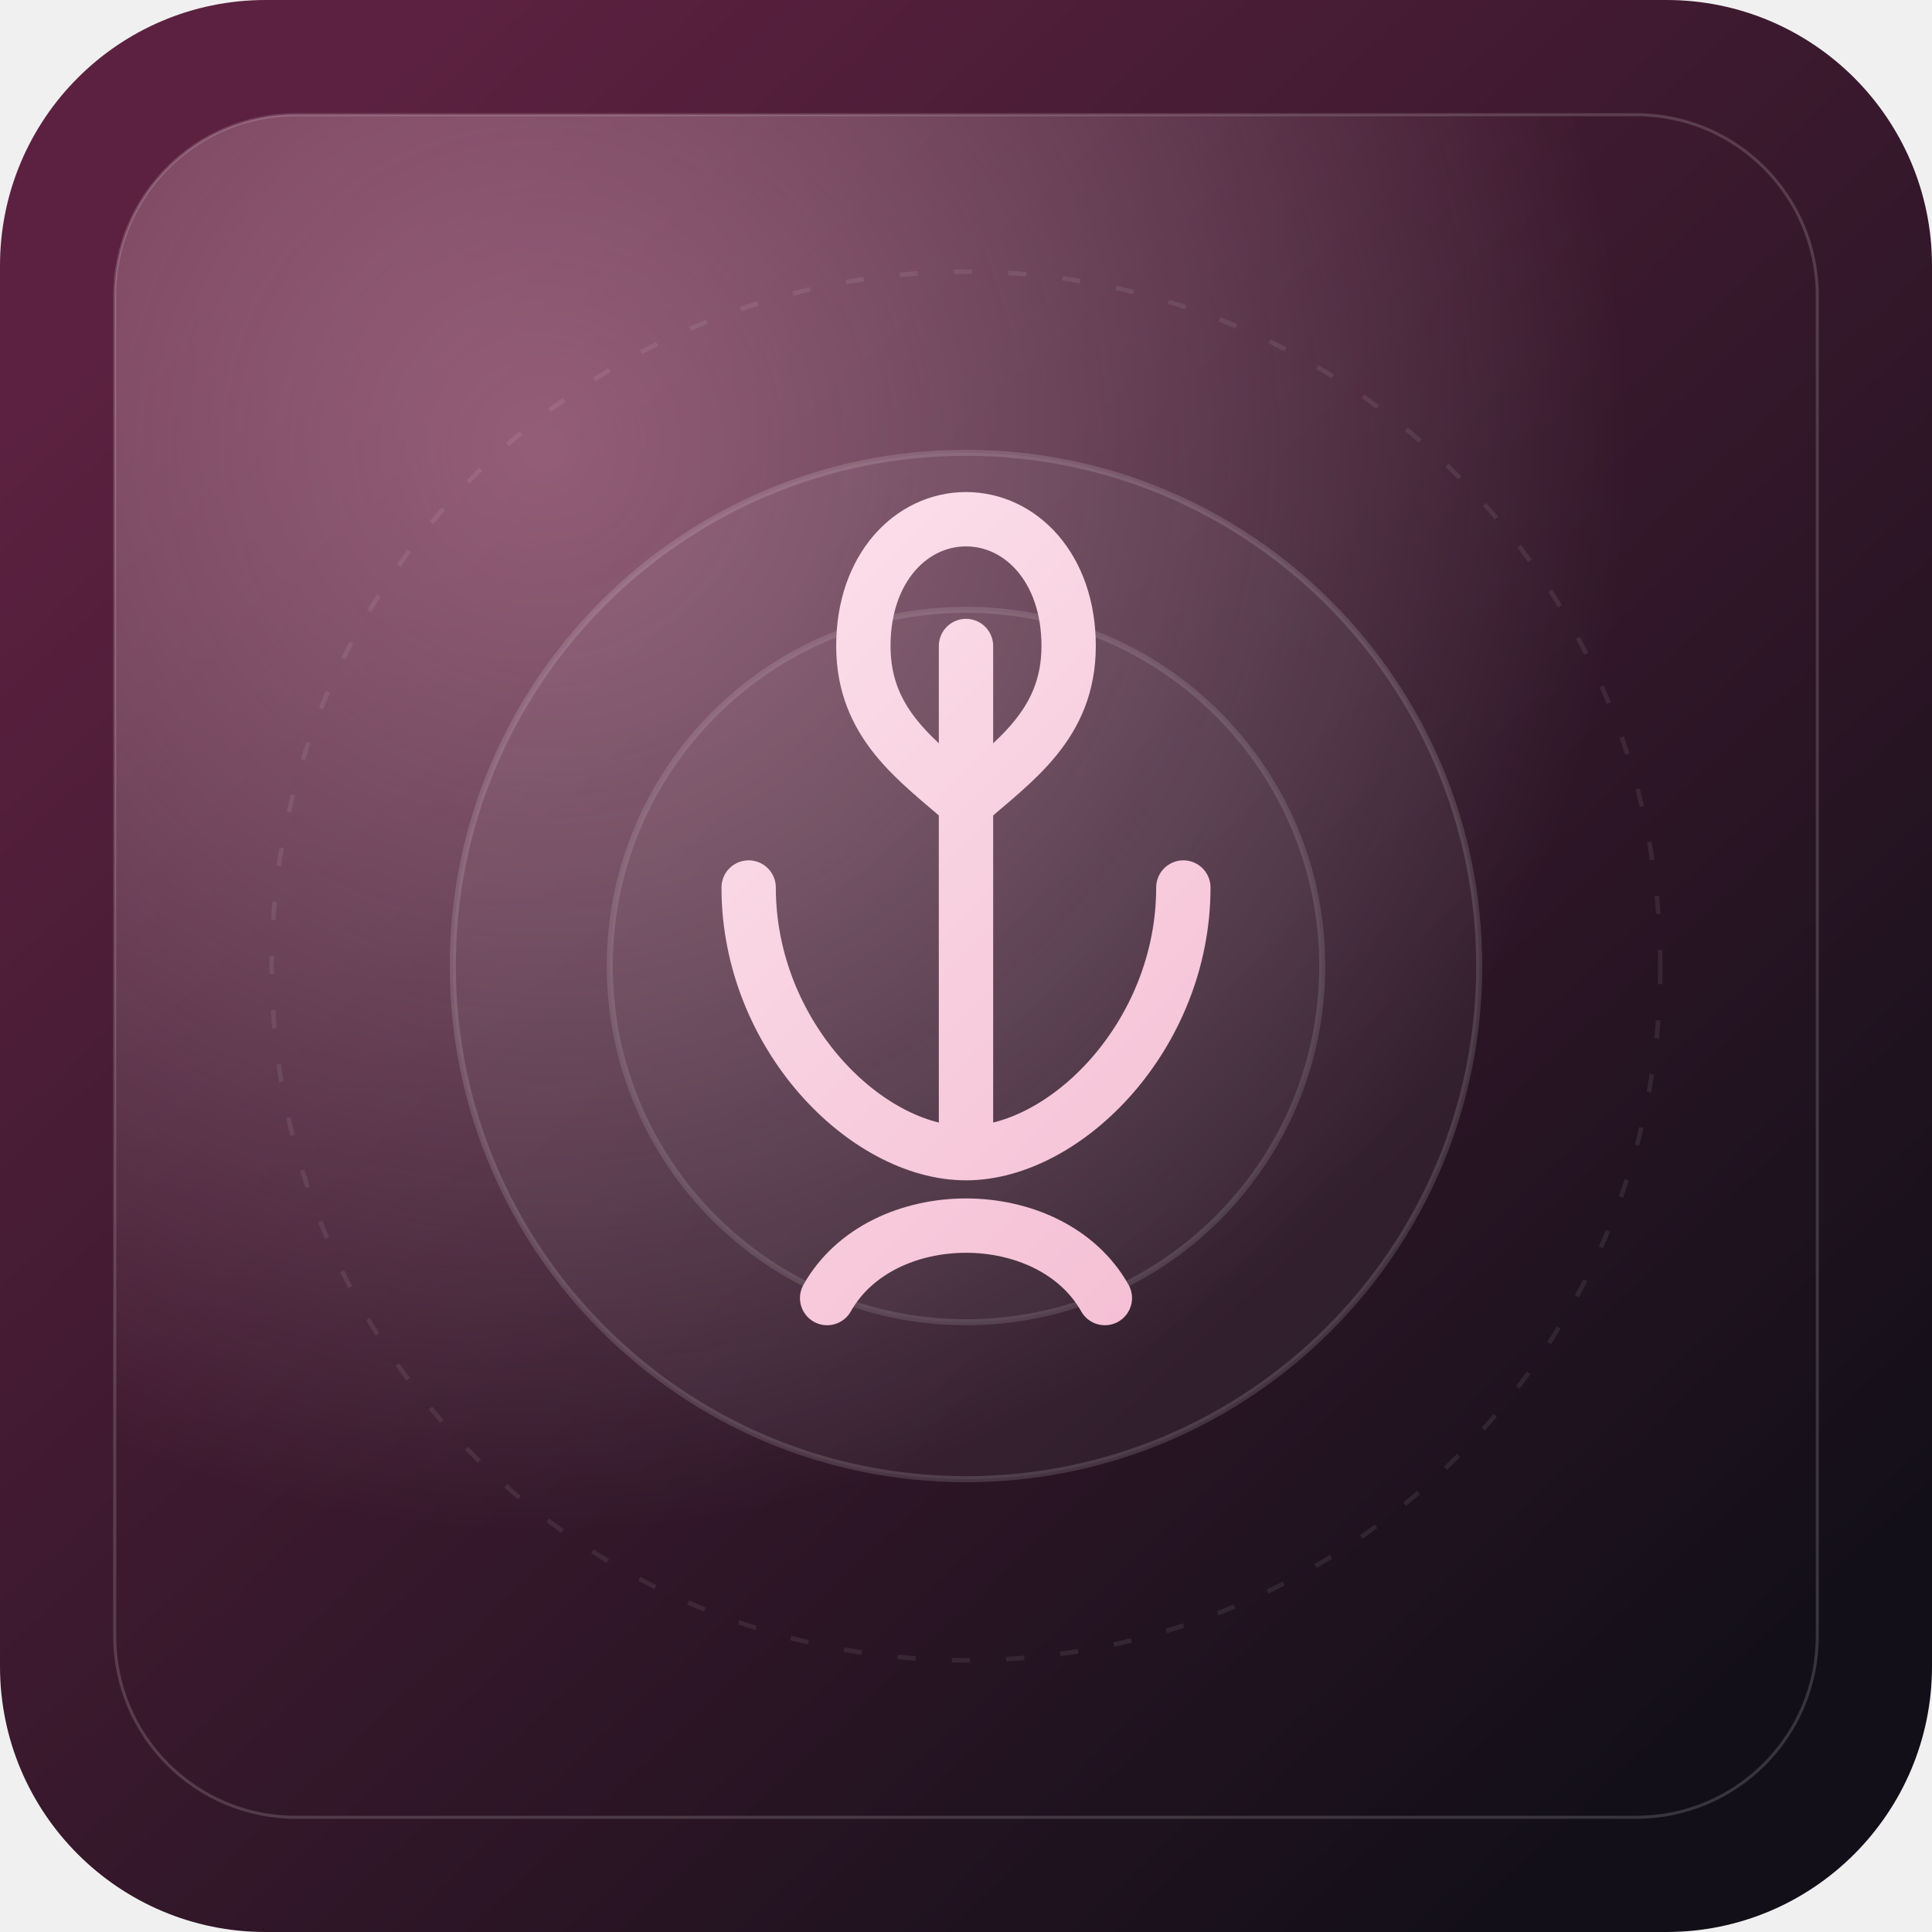
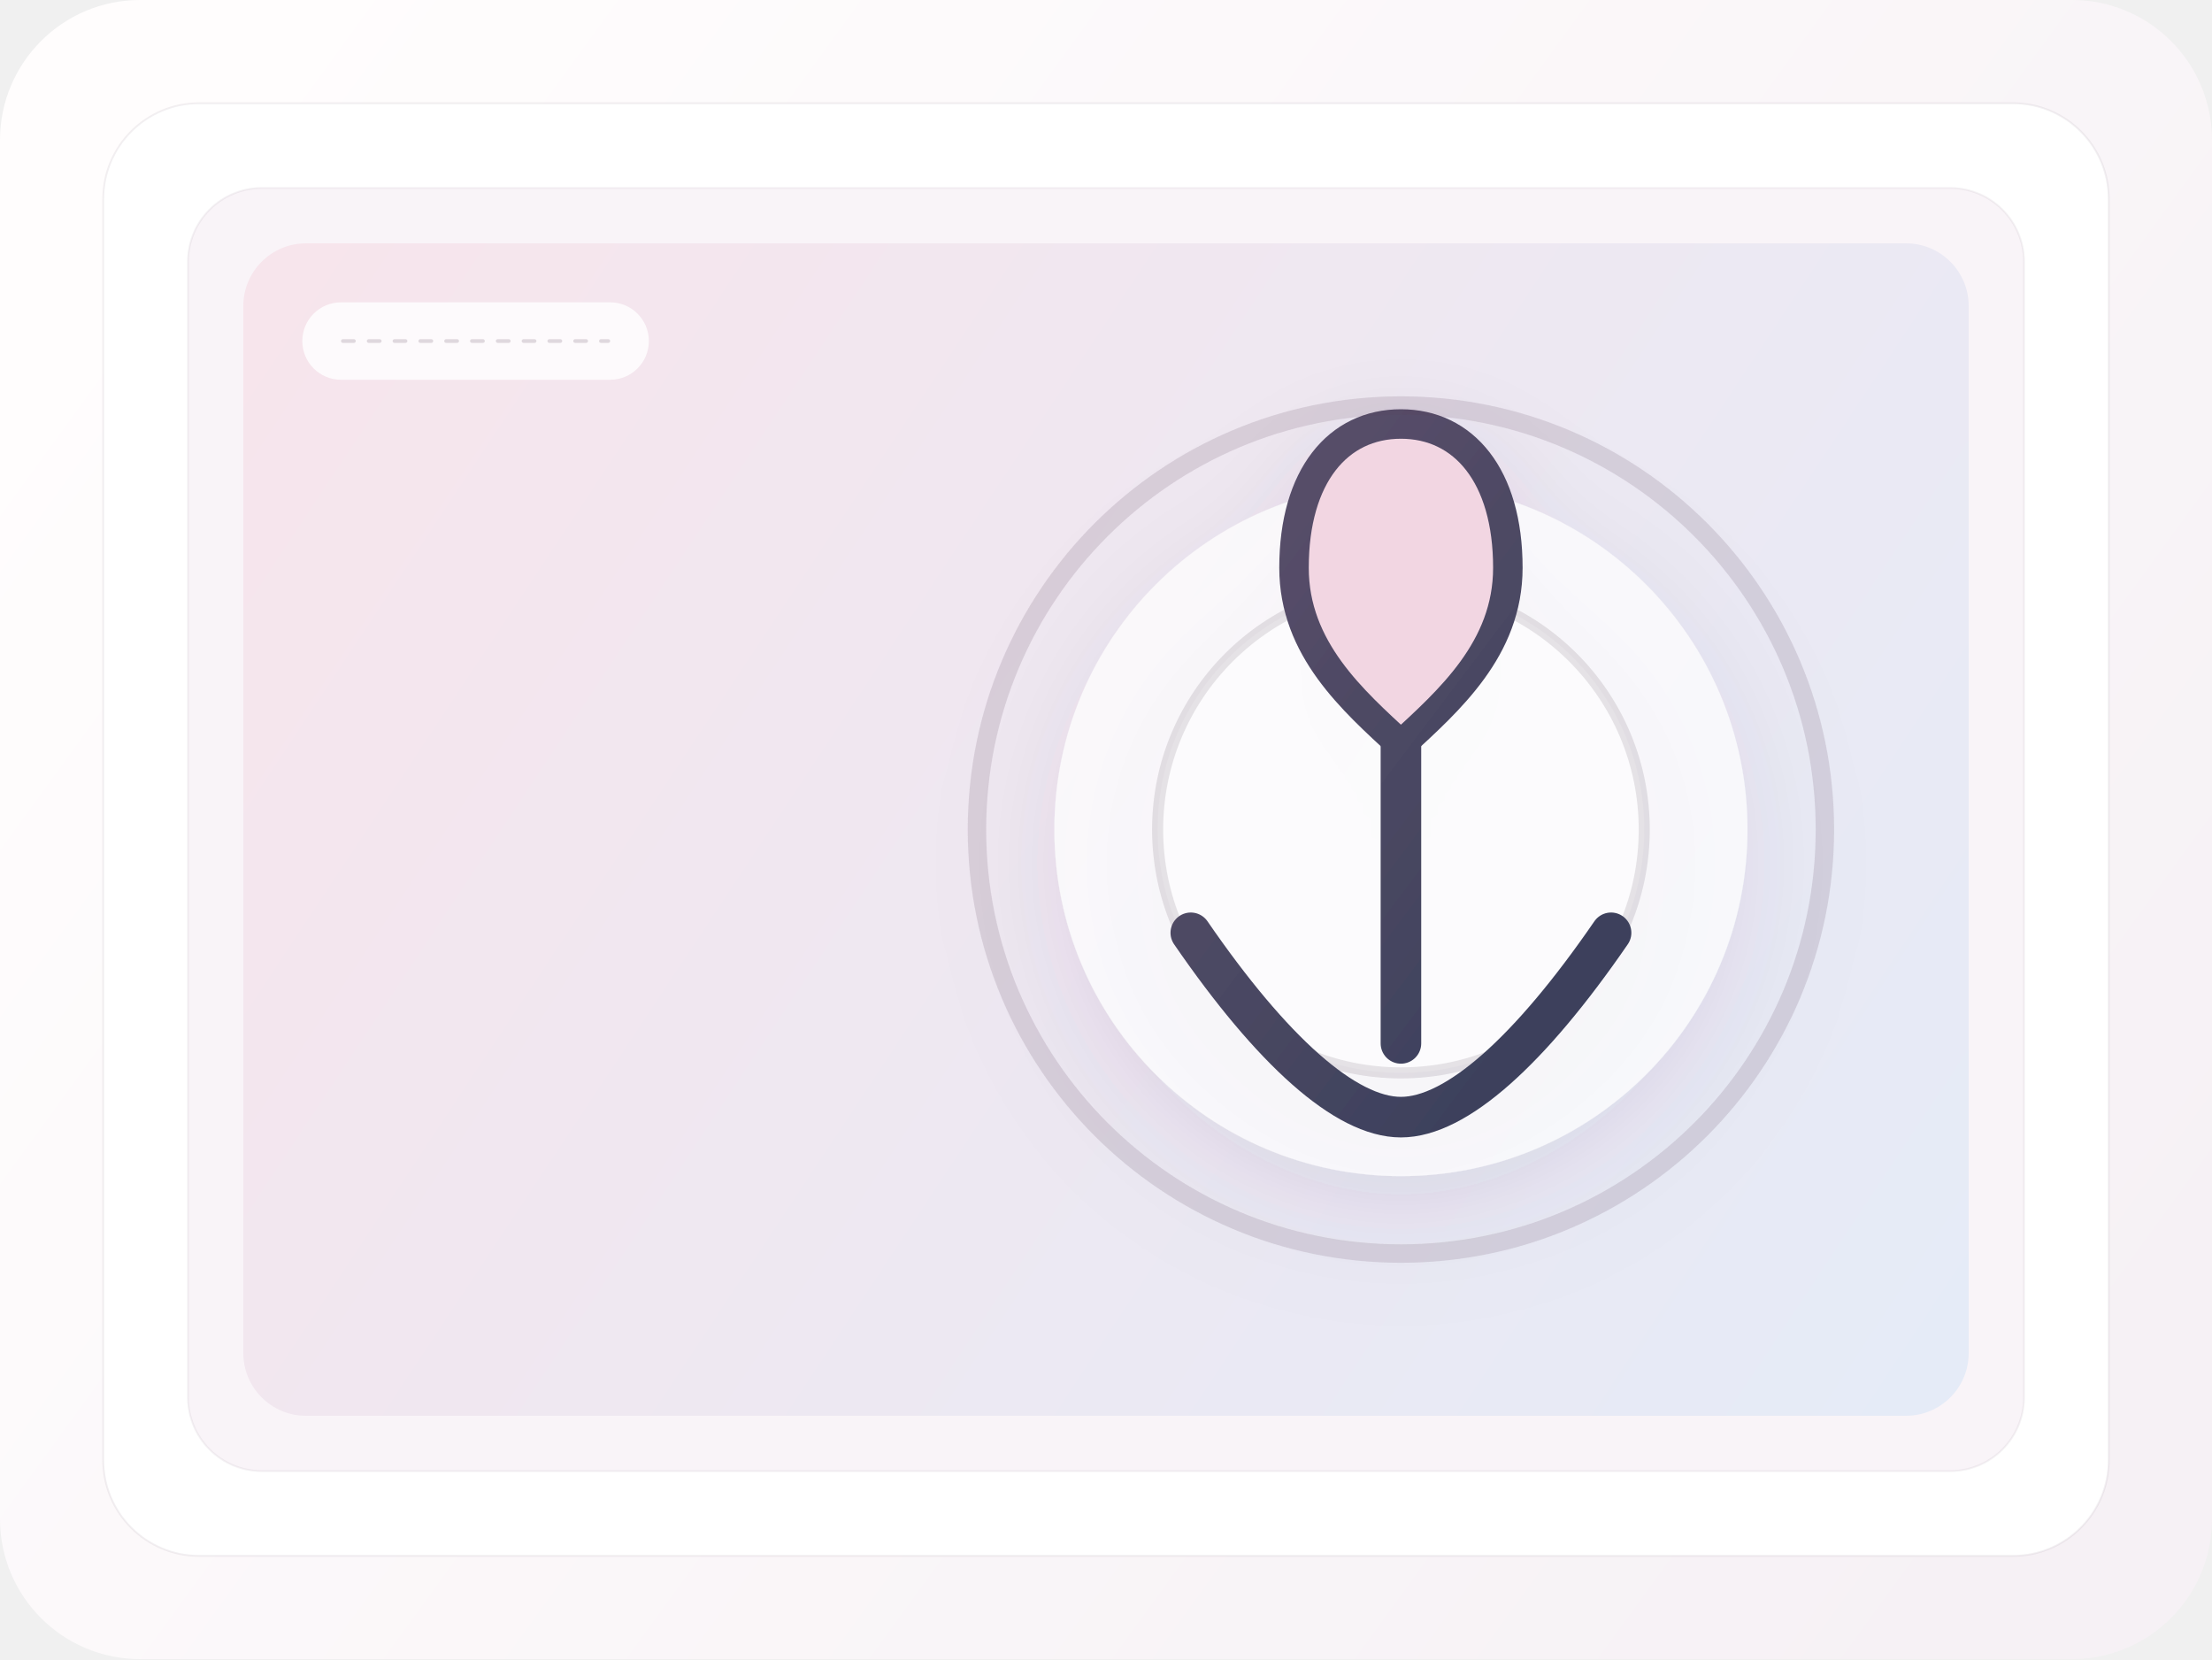
- <svg xmlns="http://www.w3.org/2000/svg" width="640" height="640" viewBox="0 0 640 640" fill="none">
+ <svg xmlns="http://www.w3.org/2000/svg" width="1200" height="900" viewBox="0 0 1200 900" fill="none">
  <defs>
-     <linearGradient id="bg" x1="80" y1="72" x2="560" y2="584" gradientUnits="userSpaceOnUse">
-       <stop stop-color="#5c2140" />
-       <stop offset="1" stop-color="#120f18" />
+     <linearGradient id="paper" x1="84" y1="74" x2="1118" y2="826" gradientUnits="userSpaceOnUse">
+       <stop stop-color="#FFFDFD" />
+       <stop offset="1" stop-color="#F6F1F5" />
    </linearGradient>
-     <radialGradient id="mist" cx="0" cy="0" r="1" gradientUnits="userSpaceOnUse" gradientTransform="translate(180 148) rotate(45) scale(360)">
-       <stop stop-color="#f2b4cc" stop-opacity="0.42" />
-       <stop offset="1" stop-color="#FFFFFF" stop-opacity="0" />
-     </radialGradient>
-     <linearGradient id="stroke" x1="180" y1="176" x2="480" y2="470" gradientUnits="userSpaceOnUse">
-       <stop stop-color="#fde6ef" />
-       <stop offset="1" stop-color="#f2b4cc" />
+     <linearGradient id="plumLine" x1="280" y1="210" x2="924" y2="696" gradientUnits="userSpaceOnUse">
+       <stop stop-color="#7A5E79" />
+       <stop offset="1" stop-color="#2E3A55" />
+     </linearGradient>
+     <filter id="shadow" x="-20%" y="-20%" width="140%" height="140%">
+       <feDropShadow dx="0" dy="18" stdDeviation="24" flood-color="rgba(72,54,86,0.12)" />
+     </filter>
+   </defs>
+   <rect width="1200" height="900" rx="76" fill="url(#paper)" />
+   <rect x="56" y="56" width="1088" height="788" rx="52" fill="white" stroke="rgba(91,65,88,0.08)" />
+   <rect x="102" y="102" width="996" height="696" rx="40" fill="rgba(248,243,247,0.96)" stroke="rgba(91,65,88,0.07)" />
+   <rect x="132" y="132" width="936" height="636" rx="34" fill="url(#hero)" />
+   <rect x="164" y="164" width="188" height="42" rx="21" fill="rgba(255,255,255,0.82)" />
+   <path d="M186 185H330" stroke="rgba(91,65,88,0.18)" stroke-width="2" stroke-linecap="round" stroke-dasharray="6 8" />
+   <defs>
+     <linearGradient id="hero" x1="144" y1="148" x2="1056" y2="752" gradientUnits="userSpaceOnUse">
+       <stop stop-color="#F7E5EC" />
+       <stop offset="1" stop-color="#E5EBF7" />
    </linearGradient>
  </defs>
-   <rect width="640" height="640" rx="88" fill="url(#bg)" />
-   <rect x="38" y="38" width="564" height="564" rx="60" fill="url(#mist)" stroke="rgba(255,255,255,0.16)" />
-   <circle cx="320" cy="320" r="170" fill="rgba(255,255,255,0.05)" stroke="rgba(255,255,255,0.14)" stroke-width="2" />
-   <circle cx="320" cy="320" r="118" fill="rgba(255,255,255,0.03)" stroke="rgba(255,255,255,0.12)" stroke-width="2" />
-   <g stroke="url(#stroke)" stroke-width="18" stroke-linecap="round" stroke-linejoin="round">
-     <path d="M320 214V374" />
-     <path d="M248 294C248 343 287 382 320 382C353 382 392 343 392 294" />
-     <path d="M286 214C286 188 302 172 320 172C338 172 354 188 354 214C354 240 336 252 320 266C304 252 286 240 286 214Z" />
-     <path d="M274 430C292 398 348 398 366 430" />
+   <g filter="url(#shadow)">
+     <circle cx="760" cy="450" r="188" fill="rgba(255,255,255,0.72)" />
+     <circle cx="760" cy="450" r="132" fill="rgba(255,255,255,0.55)" stroke="rgba(91,65,88,0.14)" stroke-width="6" />
+     <path d="M760 282V566" stroke="url(#plumLine)" stroke-width="22" stroke-linecap="round" />
+     <path d="M646 506C690 570 730 606 760 606C790 606 830 570 874 506" stroke="url(#plumLine)" stroke-width="22" stroke-linecap="round" />
+     <path d="M702 308C702 258 726 230 760 230C794 230 818 258 818 308C818 352 786 380 760 404C734 380 702 352 702 308Z" fill="#F2D6E2" stroke="url(#plumLine)" stroke-width="16" stroke-linejoin="round" />
+     <circle cx="760" cy="450" r="230" stroke="rgba(91,65,88,0.16)" stroke-width="10" />
  </g>
-   <circle cx="320" cy="320" r="230" stroke="rgba(255,255,255,0.08)" stroke-width="1.5" stroke-dasharray="6 12" />
</svg>
